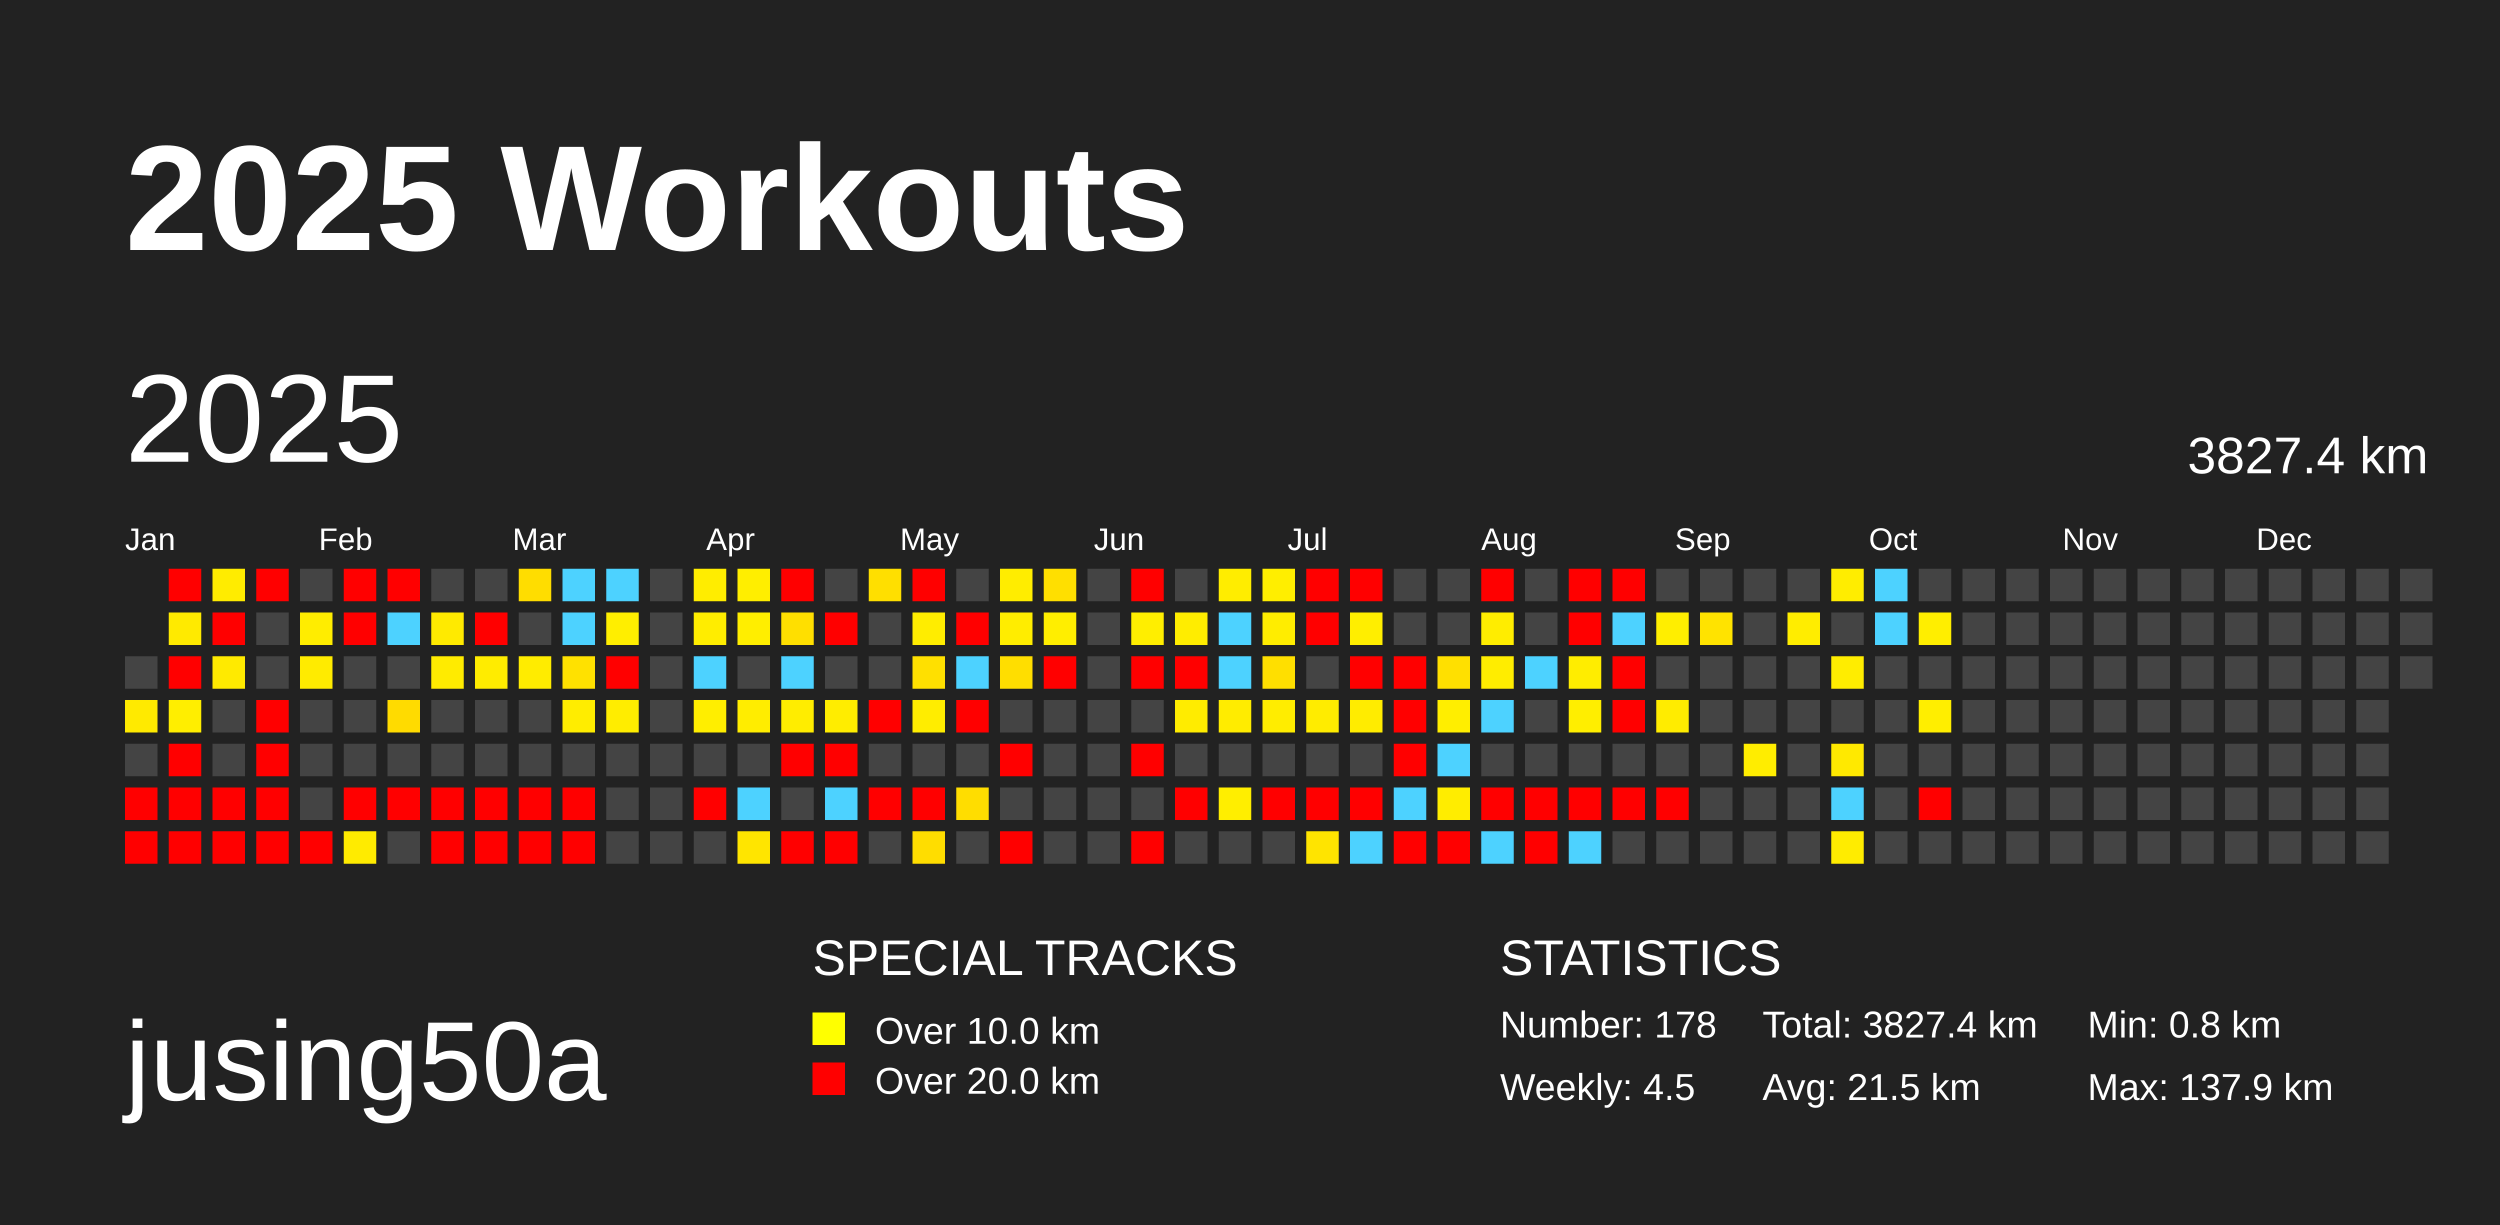
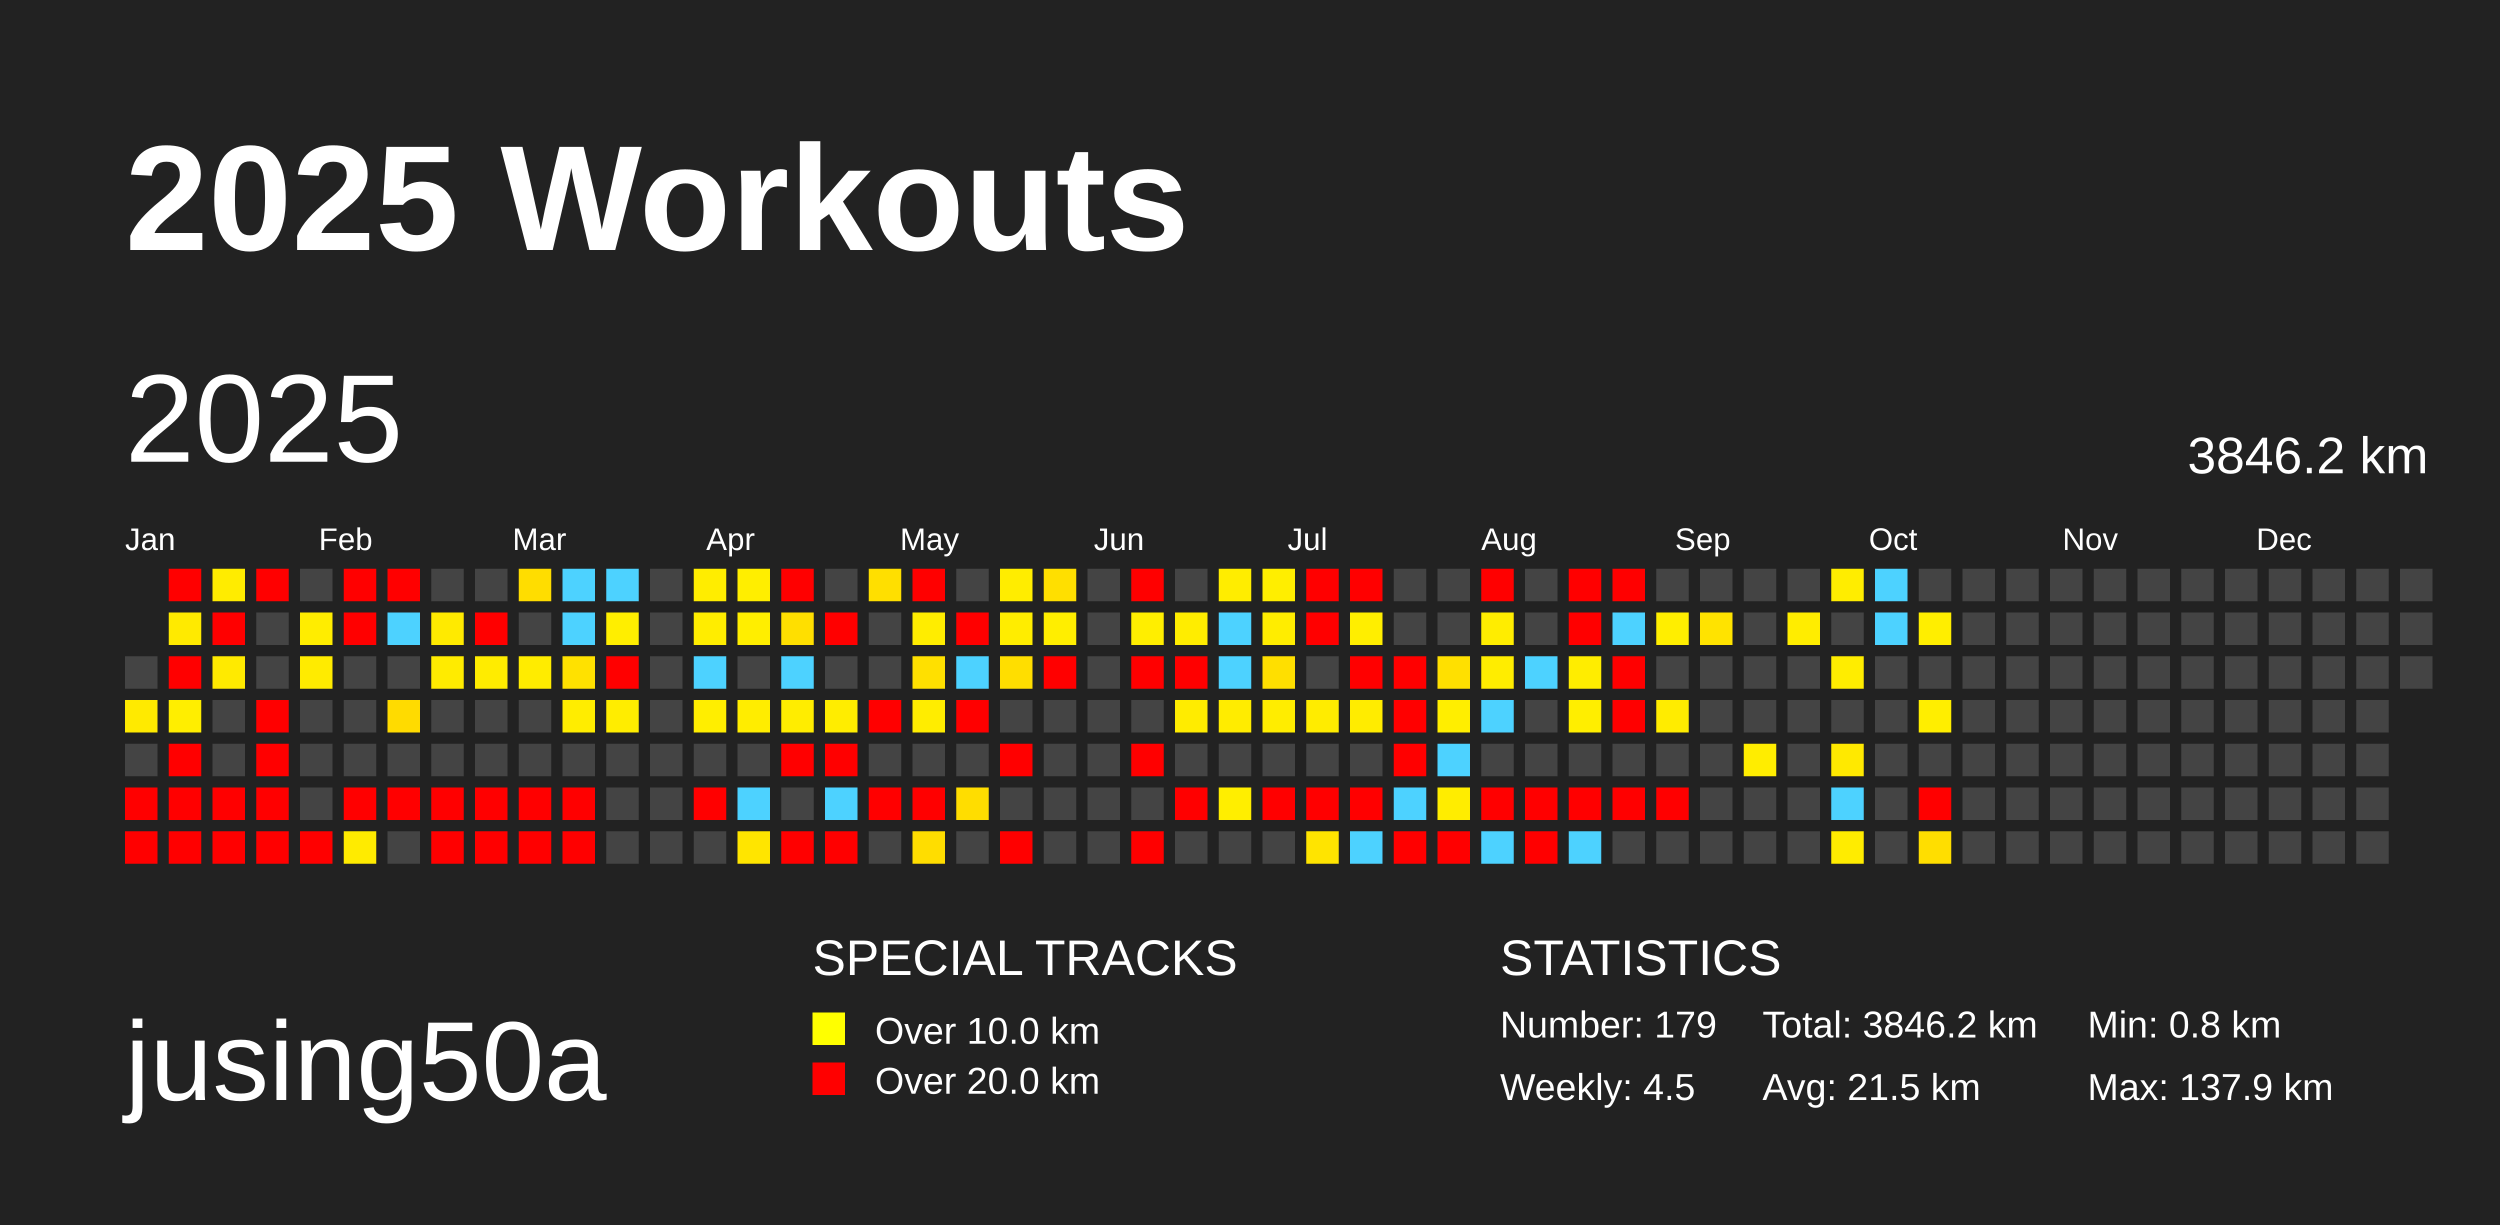
<svg xmlns="http://www.w3.org/2000/svg" baseProfile="full" height="98mm" version="1.1" viewBox="0,0,200,98" width="200mm">
  <defs />
  <rect fill="#222222" height="98" width="200" x="0" y="0" />
  <text fill="#FFFFFF" style="font-size:12px; font-family:Arial; font-weight:bold;" x="10" y="20">2025 Workouts</text>
  <text fill="#FFFFFF" style="font-size:9px; font-family:Arial" x="10" y="88">jusing50a</text>
  <text fill="#FFFFFF" style="font-size:4px; font-family:Arial" x="65" y="78">SPECIAL TRACKS</text>
  <rect fill="yellow" height="2.6" width="2.6" x="65" y="81" />
  <text fill="#FFFFFF" style="font-size:3px; font-family:Arial" x="70" y="83.5">Over 10.0 km</text>
  <rect fill="red" height="2.6" width="2.6" x="65" y="85" />
  <text fill="#FFFFFF" style="font-size:3px; font-family:Arial" x="70" y="87.5">Over 20.0 km</text>
  <text fill="#FFFFFF" style="font-size:4px; font-family:Arial" x="120" y="78">STATISTICS</text>
-   <text fill="#FFFFFF" style="font-size:3px; font-family:Arial" x="120" y="83">Number: 178</text>
+   <text fill="#FFFFFF" style="font-size:3px; font-family:Arial" x="120" y="83">Number: 179</text>
  <text fill="#FFFFFF" style="font-size:3px; font-family:Arial" x="120" y="88">Weekly: 4.5</text>
-   <text fill="#FFFFFF" style="font-size:3px; font-family:Arial" x="141" y="83">Total: 3827.4 km</text>
+   <text fill="#FFFFFF" style="font-size:3px; font-family:Arial" x="141" y="83">Total: 3846.2 km</text>
  <text fill="#FFFFFF" style="font-size:3px; font-family:Arial" x="141" y="88">Avg: 21.5 km</text>
  <text fill="#FFFFFF" style="font-size:3px; font-family:Arial" x="167" y="83">Min: 0.8 km</text>
  <text fill="#FFFFFF" style="font-size:3px; font-family:Arial" x="167" y="88">Max: 137.9 km</text>
  <text dominant-baseline="hanging" fill="#FFFFFF" style="font-size:10.0px; font-family:Arial;" x="10" y="30">2025</text>
-   <text dominant-baseline="hanging" fill="#FFFFFF" style="font-size:4.125px; font-family:Arial;" x="175" y="35">3827.4 km</text>
+   <text dominant-baseline="hanging" fill="#FFFFFF" style="font-size:4.125px; font-family:Arial;" x="175" y="35">3846.2 km</text>
  <text fill="#FFFFFF" style="font-size:2.5px; font-family:Arial" x="10.0" y="44">Jan</text>
  <text fill="#FFFFFF" style="font-size:2.5px; font-family:Arial" x="25.5" y="44">Feb</text>
  <text fill="#FFFFFF" style="font-size:2.5px; font-family:Arial" x="41.0" y="44">Mar</text>
  <text fill="#FFFFFF" style="font-size:2.5px; font-family:Arial" x="56.5" y="44">Apr</text>
  <text fill="#FFFFFF" style="font-size:2.5px; font-family:Arial" x="72.0" y="44">May</text>
  <text fill="#FFFFFF" style="font-size:2.5px; font-family:Arial" x="87.5" y="44">Jun</text>
  <text fill="#FFFFFF" style="font-size:2.5px; font-family:Arial" x="103.0" y="44">Jul</text>
  <text fill="#FFFFFF" style="font-size:2.5px; font-family:Arial" x="118.5" y="44">Aug</text>
  <text fill="#FFFFFF" style="font-size:2.5px; font-family:Arial" x="134.0" y="44">Sep</text>
  <text fill="#FFFFFF" style="font-size:2.5px; font-family:Arial" x="149.5" y="44">Oct</text>
  <text fill="#FFFFFF" style="font-size:2.5px; font-family:Arial" x="165.0" y="44">Nov</text>
  <text fill="#FFFFFF" style="font-size:2.5px; font-family:Arial" x="180.5" y="44">Dec</text>
  <rect fill="#444444" height="2.6" width="2.6" x="10.0" y="52.5" />
  <rect fill="#ffea00" height="2.6" width="2.6" x="10.0" y="56.0" />
  <rect fill="#444444" height="2.6" width="2.6" x="10.0" y="59.5" />
  <rect fill="red" height="2.6" width="2.6" x="10.0" y="63.0" />
  <rect fill="red" height="2.6" width="2.6" x="10.0" y="66.5" />
  <rect fill="red" height="2.6" width="2.6" x="13.5" y="45.5" />
  <rect fill="#ffea00" height="2.6" width="2.6" x="13.5" y="49.0" />
  <rect fill="red" height="2.6" width="2.6" x="13.5" y="52.5" />
  <rect fill="#ffee00" height="2.6" width="2.6" x="13.5" y="56.0" />
  <rect fill="red" height="2.6" width="2.6" x="13.5" y="59.5" />
  <rect fill="red" height="2.6" width="2.6" x="13.5" y="63.0" />
  <rect fill="red" height="2.6" width="2.6" x="13.5" y="66.5" />
  <rect fill="#ffec00" height="2.6" width="2.6" x="17.0" y="45.5" />
  <rect fill="red" height="2.6" width="2.6" x="17.0" y="49.0" />
  <rect fill="#ffea00" height="2.6" width="2.6" x="17.0" y="52.5" />
  <rect fill="#444444" height="2.6" width="2.6" x="17.0" y="56.0" />
  <rect fill="#444444" height="2.6" width="2.6" x="17.0" y="59.5" />
  <rect fill="red" height="2.6" width="2.6" x="17.0" y="63.0" />
  <rect fill="red" height="2.6" width="2.6" x="17.0" y="66.5" />
  <rect fill="red" height="2.6" width="2.6" x="20.5" y="45.5" />
  <rect fill="#444444" height="2.6" width="2.6" x="20.5" y="49.0" />
  <rect fill="#444444" height="2.6" width="2.6" x="20.5" y="52.5" />
  <rect fill="red" height="2.6" width="2.6" x="20.5" y="56.0" />
  <rect fill="red" height="2.6" width="2.6" x="20.5" y="59.5" />
  <rect fill="red" height="2.6" width="2.6" x="20.5" y="63.0" />
  <rect fill="red" height="2.6" width="2.6" x="20.5" y="66.5" />
  <rect fill="#444444" height="2.6" width="2.6" x="24.0" y="45.5" />
  <rect fill="#ffed00" height="2.6" width="2.6" x="24.0" y="49.0" />
  <rect fill="#ffeb00" height="2.6" width="2.6" x="24.0" y="52.5" />
  <rect fill="#444444" height="2.6" width="2.6" x="24.0" y="56.0" />
  <rect fill="#444444" height="2.6" width="2.6" x="24.0" y="59.5" />
  <rect fill="#444444" height="2.6" width="2.6" x="24.0" y="63.0" />
  <rect fill="red" height="2.6" width="2.6" x="24.0" y="66.5" />
  <rect fill="red" height="2.6" width="2.6" x="27.5" y="45.5" />
  <rect fill="red" height="2.6" width="2.6" x="27.5" y="49.0" />
  <rect fill="#444444" height="2.6" width="2.6" x="27.5" y="52.5" />
  <rect fill="#444444" height="2.6" width="2.6" x="27.5" y="56.0" />
  <rect fill="#444444" height="2.6" width="2.6" x="27.5" y="59.5" />
  <rect fill="red" height="2.6" width="2.6" x="27.5" y="63.0" />
  <rect fill="#ffeb00" height="2.6" width="2.6" x="27.5" y="66.5" />
  <rect fill="red" height="2.6" width="2.6" x="31.0" y="45.5" />
  <rect fill="#4dd2ff" height="2.6" width="2.6" x="31.0" y="49.0" />
  <rect fill="#444444" height="2.6" width="2.6" x="31.0" y="52.5" />
  <rect fill="#ffdb00" height="2.6" width="2.6" x="31.0" y="56.0" />
  <rect fill="#444444" height="2.6" width="2.6" x="31.0" y="59.5" />
  <rect fill="red" height="2.6" width="2.6" x="31.0" y="63.0" />
  <rect fill="#444444" height="2.6" width="2.6" x="31.0" y="66.5" />
  <rect fill="#444444" height="2.6" width="2.6" x="34.5" y="45.5" />
  <rect fill="#ffea00" height="2.6" width="2.6" x="34.5" y="49.0" />
  <rect fill="#ffeb00" height="2.6" width="2.6" x="34.5" y="52.5" />
  <rect fill="#444444" height="2.6" width="2.6" x="34.5" y="56.0" />
  <rect fill="#444444" height="2.6" width="2.6" x="34.5" y="59.5" />
  <rect fill="red" height="2.6" width="2.6" x="34.5" y="63.0" />
  <rect fill="red" height="2.6" width="2.6" x="34.5" y="66.5" />
  <rect fill="#444444" height="2.6" width="2.6" x="38.0" y="45.5" />
  <rect fill="red" height="2.6" width="2.6" x="38.0" y="49.0" />
  <rect fill="#ffec00" height="2.6" width="2.6" x="38.0" y="52.5" />
  <rect fill="#444444" height="2.6" width="2.6" x="38.0" y="56.0" />
  <rect fill="#444444" height="2.6" width="2.6" x="38.0" y="59.5" />
  <rect fill="red" height="2.6" width="2.6" x="38.0" y="63.0" />
  <rect fill="red" height="2.6" width="2.6" x="38.0" y="66.5" />
  <rect fill="#ffdd00" height="2.6" width="2.6" x="41.5" y="45.5" />
  <rect fill="#444444" height="2.6" width="2.6" x="41.5" y="49.0" />
  <rect fill="#ffec00" height="2.6" width="2.6" x="41.5" y="52.5" />
  <rect fill="#444444" height="2.6" width="2.6" x="41.5" y="56.0" />
  <rect fill="#444444" height="2.6" width="2.6" x="41.5" y="59.5" />
  <rect fill="red" height="2.6" width="2.6" x="41.5" y="63.0" />
  <rect fill="red" height="2.6" width="2.6" x="41.5" y="66.5" />
  <rect fill="#4dd2ff" height="2.6" width="2.6" x="45.0" y="45.5" />
  <rect fill="#4dd2ff" height="2.6" width="2.6" x="45.0" y="49.0" />
  <rect fill="#ffe100" height="2.6" width="2.6" x="45.0" y="52.5" />
  <rect fill="#ffed00" height="2.6" width="2.6" x="45.0" y="56.0" />
  <rect fill="#444444" height="2.6" width="2.6" x="45.0" y="59.5" />
  <rect fill="red" height="2.6" width="2.6" x="45.0" y="63.0" />
  <rect fill="red" height="2.6" width="2.6" x="45.0" y="66.5" />
  <rect fill="#4dd2ff" height="2.6" width="2.6" x="48.5" y="45.5" />
  <rect fill="#ffee00" height="2.6" width="2.6" x="48.5" y="49.0" />
  <rect fill="red" height="2.6" width="2.6" x="48.5" y="52.5" />
  <rect fill="#ffed00" height="2.6" width="2.6" x="48.5" y="56.0" />
  <rect fill="#444444" height="2.6" width="2.6" x="48.5" y="59.5" />
  <rect fill="#444444" height="2.6" width="2.6" x="48.5" y="63.0" />
  <rect fill="#444444" height="2.6" width="2.6" x="48.5" y="66.5" />
  <rect fill="#444444" height="2.6" width="2.6" x="52.0" y="45.5" />
  <rect fill="#444444" height="2.6" width="2.6" x="52.0" y="49.0" />
  <rect fill="#444444" height="2.6" width="2.6" x="52.0" y="52.5" />
  <rect fill="#444444" height="2.6" width="2.6" x="52.0" y="56.0" />
  <rect fill="#444444" height="2.6" width="2.6" x="52.0" y="59.5" />
  <rect fill="#444444" height="2.6" width="2.6" x="52.0" y="63.0" />
  <rect fill="#444444" height="2.6" width="2.6" x="52.0" y="66.5" />
  <rect fill="#ffed00" height="2.6" width="2.6" x="55.5" y="45.5" />
  <rect fill="#ffed00" height="2.6" width="2.6" x="55.5" y="49.0" />
  <rect fill="#4dd2ff" height="2.6" width="2.6" x="55.5" y="52.5" />
  <rect fill="#ffee00" height="2.6" width="2.6" x="55.5" y="56.0" />
  <rect fill="#444444" height="2.6" width="2.6" x="55.5" y="59.5" />
  <rect fill="red" height="2.6" width="2.6" x="55.5" y="63.0" />
  <rect fill="#444444" height="2.6" width="2.6" x="55.5" y="66.5" />
  <rect fill="#ffee00" height="2.6" width="2.6" x="59.0" y="45.5" />
  <rect fill="#ffee00" height="2.6" width="2.6" x="59.0" y="49.0" />
  <rect fill="#444444" height="2.6" width="2.6" x="59.0" y="52.5" />
  <rect fill="#ffed00" height="2.6" width="2.6" x="59.0" y="56.0" />
  <rect fill="#444444" height="2.6" width="2.6" x="59.0" y="59.5" />
  <rect fill="#4dd2ff" height="2.6" width="2.6" x="59.0" y="63.0" />
  <rect fill="#ffe500" height="2.6" width="2.6" x="59.0" y="66.5" />
  <rect fill="red" height="2.6" width="2.6" x="62.5" y="45.5" />
  <rect fill="#ffdf00" height="2.6" width="2.6" x="62.5" y="49.0" />
  <rect fill="#4dd2ff" height="2.6" width="2.6" x="62.5" y="52.5" />
  <rect fill="#ffed00" height="2.6" width="2.6" x="62.5" y="56.0" />
  <rect fill="red" height="2.6" width="2.6" x="62.5" y="59.5" />
  <rect fill="#444444" height="2.6" width="2.6" x="62.5" y="63.0" />
  <rect fill="red" height="2.6" width="2.6" x="62.5" y="66.5" />
  <rect fill="#444444" height="2.6" width="2.6" x="66.0" y="45.5" />
  <rect fill="red" height="2.6" width="2.6" x="66.0" y="49.0" />
  <rect fill="#444444" height="2.6" width="2.6" x="66.0" y="52.5" />
  <rect fill="#ffed00" height="2.6" width="2.6" x="66.0" y="56.0" />
  <rect fill="red" height="2.6" width="2.6" x="66.0" y="59.5" />
  <rect fill="#4dd2ff" height="2.6" width="2.6" x="66.0" y="63.0" />
  <rect fill="red" height="2.6" width="2.6" x="66.0" y="66.5" />
  <rect fill="#ffdf00" height="2.6" width="2.6" x="69.5" y="45.5" />
  <rect fill="#444444" height="2.6" width="2.6" x="69.5" y="49.0" />
  <rect fill="#444444" height="2.6" width="2.6" x="69.5" y="52.5" />
  <rect fill="red" height="2.6" width="2.6" x="69.5" y="56.0" />
  <rect fill="#444444" height="2.6" width="2.6" x="69.5" y="59.5" />
  <rect fill="red" height="2.6" width="2.6" x="69.5" y="63.0" />
  <rect fill="#444444" height="2.6" width="2.6" x="69.5" y="66.5" />
  <rect fill="red" height="2.6" width="2.6" x="73.0" y="45.5" />
  <rect fill="#ffed00" height="2.6" width="2.6" x="73.0" y="49.0" />
  <rect fill="#ffe000" height="2.6" width="2.6" x="73.0" y="52.5" />
  <rect fill="#ffed00" height="2.6" width="2.6" x="73.0" y="56.0" />
  <rect fill="#444444" height="2.6" width="2.6" x="73.0" y="59.5" />
  <rect fill="red" height="2.6" width="2.6" x="73.0" y="63.0" />
  <rect fill="#ffdd00" height="2.6" width="2.6" x="73.0" y="66.5" />
  <rect fill="#444444" height="2.6" width="2.6" x="76.5" y="45.5" />
  <rect fill="red" height="2.6" width="2.6" x="76.5" y="49.0" />
  <rect fill="#4dd2ff" height="2.6" width="2.6" x="76.5" y="52.5" />
  <rect fill="red" height="2.6" width="2.6" x="76.5" y="56.0" />
  <rect fill="#444444" height="2.6" width="2.6" x="76.5" y="59.5" />
  <rect fill="#ffdd00" height="2.6" width="2.6" x="76.5" y="63.0" />
  <rect fill="#444444" height="2.6" width="2.6" x="76.5" y="66.5" />
  <rect fill="#ffed00" height="2.6" width="2.6" x="80.0" y="45.5" />
  <rect fill="#ffed00" height="2.6" width="2.6" x="80.0" y="49.0" />
  <rect fill="#ffde00" height="2.6" width="2.6" x="80.0" y="52.5" />
  <rect fill="#444444" height="2.6" width="2.6" x="80.0" y="56.0" />
  <rect fill="red" height="2.6" width="2.6" x="80.0" y="59.5" />
  <rect fill="#444444" height="2.6" width="2.6" x="80.0" y="63.0" />
  <rect fill="red" height="2.6" width="2.6" x="80.0" y="66.5" />
  <rect fill="#ffdf00" height="2.6" width="2.6" x="83.5" y="45.5" />
  <rect fill="#ffee00" height="2.6" width="2.6" x="83.5" y="49.0" />
  <rect fill="red" height="2.6" width="2.6" x="83.5" y="52.5" />
  <rect fill="#444444" height="2.6" width="2.6" x="83.5" y="56.0" />
  <rect fill="#444444" height="2.6" width="2.6" x="83.5" y="59.5" />
  <rect fill="#444444" height="2.6" width="2.6" x="83.5" y="63.0" />
  <rect fill="#444444" height="2.6" width="2.6" x="83.5" y="66.5" />
  <rect fill="#444444" height="2.6" width="2.6" x="87.0" y="45.5" />
  <rect fill="#444444" height="2.6" width="2.6" x="87.0" y="49.0" />
  <rect fill="#444444" height="2.6" width="2.6" x="87.0" y="52.5" />
  <rect fill="#444444" height="2.6" width="2.6" x="87.0" y="56.0" />
  <rect fill="#444444" height="2.6" width="2.6" x="87.0" y="59.5" />
  <rect fill="#444444" height="2.6" width="2.6" x="87.0" y="63.0" />
  <rect fill="#444444" height="2.6" width="2.6" x="87.0" y="66.5" />
  <rect fill="red" height="2.6" width="2.6" x="90.5" y="45.5" />
  <rect fill="#ffee00" height="2.6" width="2.6" x="90.5" y="49.0" />
  <rect fill="red" height="2.6" width="2.6" x="90.5" y="52.5" />
  <rect fill="#444444" height="2.6" width="2.6" x="90.5" y="56.0" />
  <rect fill="red" height="2.6" width="2.6" x="90.5" y="59.5" />
  <rect fill="#444444" height="2.6" width="2.6" x="90.5" y="63.0" />
  <rect fill="red" height="2.6" width="2.6" x="90.5" y="66.5" />
  <rect fill="#444444" height="2.6" width="2.6" x="94.0" y="45.5" />
  <rect fill="#ffed00" height="2.6" width="2.6" x="94.0" y="49.0" />
  <rect fill="red" height="2.6" width="2.6" x="94.0" y="52.5" />
  <rect fill="#ffec00" height="2.6" width="2.6" x="94.0" y="56.0" />
  <rect fill="#444444" height="2.6" width="2.6" x="94.0" y="59.5" />
  <rect fill="red" height="2.6" width="2.6" x="94.0" y="63.0" />
  <rect fill="#444444" height="2.6" width="2.6" x="94.0" y="66.5" />
  <rect fill="#ffed00" height="2.6" width="2.6" x="97.5" y="45.5" />
  <rect fill="#4dd2ff" height="2.6" width="2.6" x="97.5" y="49.0" />
  <rect fill="#4dd2ff" height="2.6" width="2.6" x="97.5" y="52.5" />
  <rect fill="#ffec00" height="2.6" width="2.6" x="97.5" y="56.0" />
  <rect fill="#444444" height="2.6" width="2.6" x="97.5" y="59.5" />
  <rect fill="#ffee00" height="2.6" width="2.6" x="97.5" y="63.0" />
  <rect fill="#444444" height="2.6" width="2.6" x="97.5" y="66.5" />
  <rect fill="#ffee00" height="2.6" width="2.6" x="101.0" y="45.5" />
  <rect fill="#ffed00" height="2.6" width="2.6" x="101.0" y="49.0" />
  <rect fill="#ffdf00" height="2.6" width="2.6" x="101.0" y="52.5" />
  <rect fill="#ffed00" height="2.6" width="2.6" x="101.0" y="56.0" />
  <rect fill="#444444" height="2.6" width="2.6" x="101.0" y="59.5" />
  <rect fill="red" height="2.6" width="2.6" x="101.0" y="63.0" />
  <rect fill="#444444" height="2.6" width="2.6" x="101.0" y="66.5" />
  <rect fill="red" height="2.6" width="2.6" x="104.5" y="45.5" />
  <rect fill="red" height="2.6" width="2.6" x="104.5" y="49.0" />
  <rect fill="#444444" height="2.6" width="2.6" x="104.5" y="52.5" />
  <rect fill="#ffec00" height="2.6" width="2.6" x="104.5" y="56.0" />
  <rect fill="#444444" height="2.6" width="2.6" x="104.5" y="59.5" />
  <rect fill="red" height="2.6" width="2.6" x="104.5" y="63.0" />
  <rect fill="#ffe400" height="2.6" width="2.6" x="104.5" y="66.5" />
  <rect fill="red" height="2.6" width="2.6" x="108.0" y="45.5" />
  <rect fill="#ffee00" height="2.6" width="2.6" x="108.0" y="49.0" />
  <rect fill="red" height="2.6" width="2.6" x="108.0" y="52.5" />
  <rect fill="#ffec00" height="2.6" width="2.6" x="108.0" y="56.0" />
  <rect fill="#444444" height="2.6" width="2.6" x="108.0" y="59.5" />
  <rect fill="red" height="2.6" width="2.6" x="108.0" y="63.0" />
  <rect fill="#4dd2ff" height="2.6" width="2.6" x="108.0" y="66.5" />
  <rect fill="#444444" height="2.6" width="2.6" x="111.5" y="45.5" />
  <rect fill="#444444" height="2.6" width="2.6" x="111.5" y="49.0" />
  <rect fill="red" height="2.6" width="2.6" x="111.5" y="52.5" />
  <rect fill="red" height="2.6" width="2.6" x="111.5" y="56.0" />
  <rect fill="red" height="2.6" width="2.6" x="111.5" y="59.5" />
  <rect fill="#4dd2ff" height="2.6" width="2.6" x="111.5" y="63.0" />
  <rect fill="red" height="2.6" width="2.6" x="111.5" y="66.5" />
  <rect fill="#444444" height="2.6" width="2.6" x="115.0" y="45.5" />
  <rect fill="#444444" height="2.6" width="2.6" x="115.0" y="49.0" />
  <rect fill="#ffe000" height="2.6" width="2.6" x="115.0" y="52.5" />
  <rect fill="#ffee00" height="2.6" width="2.6" x="115.0" y="56.0" />
  <rect fill="#4dd2ff" height="2.6" width="2.6" x="115.0" y="59.5" />
  <rect fill="#ffed00" height="2.6" width="2.6" x="115.0" y="63.0" />
  <rect fill="red" height="2.6" width="2.6" x="115.0" y="66.5" />
  <rect fill="red" height="2.6" width="2.6" x="118.5" y="45.5" />
  <rect fill="#ffed00" height="2.6" width="2.6" x="118.5" y="49.0" />
  <rect fill="#ffed00" height="2.6" width="2.6" x="118.5" y="52.5" />
  <rect fill="#4dd2ff" height="2.6" width="2.6" x="118.5" y="56.0" />
  <rect fill="#444444" height="2.6" width="2.6" x="118.5" y="59.5" />
  <rect fill="red" height="2.6" width="2.6" x="118.5" y="63.0" />
  <rect fill="#4dd2ff" height="2.6" width="2.6" x="118.5" y="66.5" />
  <rect fill="#444444" height="2.6" width="2.6" x="122.0" y="45.5" />
  <rect fill="#444444" height="2.6" width="2.6" x="122.0" y="49.0" />
  <rect fill="#4dd2ff" height="2.6" width="2.6" x="122.0" y="52.5" />
  <rect fill="#444444" height="2.6" width="2.6" x="122.0" y="56.0" />
  <rect fill="#444444" height="2.6" width="2.6" x="122.0" y="59.5" />
  <rect fill="red" height="2.6" width="2.6" x="122.0" y="63.0" />
  <rect fill="red" height="2.6" width="2.6" x="122.0" y="66.5" />
  <rect fill="red" height="2.6" width="2.6" x="125.5" y="45.5" />
  <rect fill="red" height="2.6" width="2.6" x="125.5" y="49.0" />
  <rect fill="#ffed00" height="2.6" width="2.6" x="125.5" y="52.5" />
  <rect fill="#ffee00" height="2.6" width="2.6" x="125.5" y="56.0" />
  <rect fill="#444444" height="2.6" width="2.6" x="125.5" y="59.5" />
  <rect fill="red" height="2.6" width="2.6" x="125.5" y="63.0" />
  <rect fill="#4dd2ff" height="2.6" width="2.6" x="125.5" y="66.5" />
  <rect fill="red" height="2.6" width="2.6" x="129.0" y="45.5" />
  <rect fill="#4dd2ff" height="2.6" width="2.6" x="129.0" y="49.0" />
  <rect fill="red" height="2.6" width="2.6" x="129.0" y="52.5" />
  <rect fill="red" height="2.6" width="2.6" x="129.0" y="56.0" />
  <rect fill="#444444" height="2.6" width="2.6" x="129.0" y="59.5" />
  <rect fill="red" height="2.6" width="2.6" x="129.0" y="63.0" />
  <rect fill="#444444" height="2.6" width="2.6" x="129.0" y="66.5" />
  <rect fill="#444444" height="2.6" width="2.6" x="132.5" y="45.5" />
  <rect fill="#ffee00" height="2.6" width="2.6" x="132.5" y="49.0" />
  <rect fill="#444444" height="2.6" width="2.6" x="132.5" y="52.5" />
  <rect fill="#ffec00" height="2.6" width="2.6" x="132.5" y="56.0" />
  <rect fill="#444444" height="2.6" width="2.6" x="132.5" y="59.5" />
  <rect fill="red" height="2.6" width="2.6" x="132.5" y="63.0" />
  <rect fill="#444444" height="2.6" width="2.6" x="132.5" y="66.5" />
  <rect fill="#444444" height="2.6" width="2.6" x="136.0" y="45.5" />
  <rect fill="#ffe300" height="2.6" width="2.6" x="136.0" y="49.0" />
  <rect fill="#444444" height="2.6" width="2.6" x="136.0" y="52.5" />
  <rect fill="#444444" height="2.6" width="2.6" x="136.0" y="56.0" />
  <rect fill="#444444" height="2.6" width="2.6" x="136.0" y="59.5" />
  <rect fill="#444444" height="2.6" width="2.6" x="136.0" y="63.0" />
  <rect fill="#444444" height="2.6" width="2.6" x="136.0" y="66.5" />
  <rect fill="#444444" height="2.6" width="2.6" x="139.5" y="45.5" />
  <rect fill="#444444" height="2.6" width="2.6" x="139.5" y="49.0" />
  <rect fill="#444444" height="2.6" width="2.6" x="139.5" y="52.5" />
  <rect fill="#444444" height="2.6" width="2.6" x="139.5" y="56.0" />
  <rect fill="#ffed00" height="2.6" width="2.6" x="139.5" y="59.5" />
  <rect fill="#444444" height="2.6" width="2.6" x="139.5" y="63.0" />
  <rect fill="#444444" height="2.6" width="2.6" x="139.5" y="66.5" />
  <rect fill="#444444" height="2.6" width="2.6" x="143.0" y="45.5" />
  <rect fill="#ffed00" height="2.6" width="2.6" x="143.0" y="49.0" />
  <rect fill="#444444" height="2.6" width="2.6" x="143.0" y="52.5" />
  <rect fill="#444444" height="2.6" width="2.6" x="143.0" y="56.0" />
  <rect fill="#444444" height="2.6" width="2.6" x="143.0" y="59.5" />
  <rect fill="#444444" height="2.6" width="2.6" x="143.0" y="63.0" />
  <rect fill="#444444" height="2.6" width="2.6" x="143.0" y="66.5" />
  <rect fill="#ffed00" height="2.6" width="2.6" x="146.5" y="45.5" />
  <rect fill="#444444" height="2.6" width="2.6" x="146.5" y="49.0" />
  <rect fill="#ffed00" height="2.6" width="2.6" x="146.5" y="52.5" />
  <rect fill="#444444" height="2.6" width="2.6" x="146.5" y="56.0" />
  <rect fill="#ffe900" height="2.6" width="2.6" x="146.5" y="59.5" />
  <rect fill="#4dd2ff" height="2.6" width="2.6" x="146.5" y="63.0" />
  <rect fill="#ffec00" height="2.6" width="2.6" x="146.5" y="66.5" />
  <rect fill="#4dd2ff" height="2.6" width="2.6" x="150.0" y="45.5" />
  <rect fill="#4dd2ff" height="2.6" width="2.6" x="150.0" y="49.0" />
  <rect fill="#444444" height="2.6" width="2.6" x="150.0" y="52.5" />
  <rect fill="#444444" height="2.6" width="2.6" x="150.0" y="56.0" />
  <rect fill="#444444" height="2.6" width="2.6" x="150.0" y="59.5" />
  <rect fill="#444444" height="2.6" width="2.6" x="150.0" y="63.0" />
  <rect fill="#444444" height="2.6" width="2.6" x="150.0" y="66.5" />
  <rect fill="#444444" height="2.6" width="2.6" x="153.5" y="45.5" />
  <rect fill="#ffee00" height="2.6" width="2.6" x="153.5" y="49.0" />
  <rect fill="#444444" height="2.6" width="2.6" x="153.5" y="52.5" />
  <rect fill="#ffee00" height="2.6" width="2.6" x="153.5" y="56.0" />
  <rect fill="#444444" height="2.6" width="2.6" x="153.5" y="59.5" />
  <rect fill="red" height="2.6" width="2.6" x="153.5" y="63.0" />
-   <rect fill="#444444" height="2.6" width="2.6" x="153.5" y="66.5" />
+   <rect fill="#ffde00" height="2.6" width="2.6" x="153.5" y="66.5" />
  <rect fill="#444444" height="2.6" width="2.6" x="157.0" y="45.5" />
  <rect fill="#444444" height="2.6" width="2.6" x="157.0" y="49.0" />
  <rect fill="#444444" height="2.6" width="2.6" x="157.0" y="52.5" />
  <rect fill="#444444" height="2.6" width="2.6" x="157.0" y="56.0" />
  <rect fill="#444444" height="2.6" width="2.6" x="157.0" y="59.5" />
  <rect fill="#444444" height="2.6" width="2.6" x="157.0" y="63.0" />
  <rect fill="#444444" height="2.6" width="2.6" x="157.0" y="66.5" />
  <rect fill="#444444" height="2.6" width="2.6" x="160.5" y="45.5" />
  <rect fill="#444444" height="2.6" width="2.6" x="160.5" y="49.0" />
  <rect fill="#444444" height="2.6" width="2.6" x="160.5" y="52.5" />
  <rect fill="#444444" height="2.6" width="2.6" x="160.5" y="56.0" />
  <rect fill="#444444" height="2.6" width="2.6" x="160.5" y="59.5" />
  <rect fill="#444444" height="2.6" width="2.6" x="160.5" y="63.0" />
  <rect fill="#444444" height="2.6" width="2.6" x="160.5" y="66.5" />
  <rect fill="#444444" height="2.6" width="2.6" x="164.0" y="45.5" />
  <rect fill="#444444" height="2.6" width="2.6" x="164.0" y="49.0" />
  <rect fill="#444444" height="2.6" width="2.6" x="164.0" y="52.5" />
  <rect fill="#444444" height="2.6" width="2.6" x="164.0" y="56.0" />
  <rect fill="#444444" height="2.6" width="2.6" x="164.0" y="59.5" />
  <rect fill="#444444" height="2.6" width="2.6" x="164.0" y="63.0" />
  <rect fill="#444444" height="2.6" width="2.6" x="164.0" y="66.5" />
  <rect fill="#444444" height="2.6" width="2.6" x="167.5" y="45.5" />
  <rect fill="#444444" height="2.6" width="2.6" x="167.5" y="49.0" />
  <rect fill="#444444" height="2.6" width="2.6" x="167.5" y="52.5" />
  <rect fill="#444444" height="2.6" width="2.6" x="167.5" y="56.0" />
  <rect fill="#444444" height="2.6" width="2.6" x="167.5" y="59.5" />
  <rect fill="#444444" height="2.6" width="2.6" x="167.5" y="63.0" />
  <rect fill="#444444" height="2.6" width="2.6" x="167.5" y="66.5" />
  <rect fill="#444444" height="2.6" width="2.6" x="171.0" y="45.5" />
  <rect fill="#444444" height="2.6" width="2.6" x="171.0" y="49.0" />
  <rect fill="#444444" height="2.6" width="2.6" x="171.0" y="52.5" />
  <rect fill="#444444" height="2.6" width="2.6" x="171.0" y="56.0" />
  <rect fill="#444444" height="2.6" width="2.6" x="171.0" y="59.5" />
  <rect fill="#444444" height="2.6" width="2.6" x="171.0" y="63.0" />
  <rect fill="#444444" height="2.6" width="2.6" x="171.0" y="66.5" />
  <rect fill="#444444" height="2.6" width="2.6" x="174.5" y="45.5" />
  <rect fill="#444444" height="2.6" width="2.6" x="174.5" y="49.0" />
  <rect fill="#444444" height="2.6" width="2.6" x="174.5" y="52.5" />
  <rect fill="#444444" height="2.6" width="2.6" x="174.5" y="56.0" />
  <rect fill="#444444" height="2.6" width="2.6" x="174.5" y="59.5" />
  <rect fill="#444444" height="2.6" width="2.6" x="174.5" y="63.0" />
  <rect fill="#444444" height="2.6" width="2.6" x="174.5" y="66.5" />
  <rect fill="#444444" height="2.6" width="2.6" x="178.0" y="45.5" />
  <rect fill="#444444" height="2.6" width="2.6" x="178.0" y="49.0" />
  <rect fill="#444444" height="2.6" width="2.6" x="178.0" y="52.5" />
  <rect fill="#444444" height="2.6" width="2.6" x="178.0" y="56.0" />
  <rect fill="#444444" height="2.6" width="2.6" x="178.0" y="59.5" />
  <rect fill="#444444" height="2.6" width="2.6" x="178.0" y="63.0" />
  <rect fill="#444444" height="2.6" width="2.6" x="178.0" y="66.5" />
  <rect fill="#444444" height="2.6" width="2.6" x="181.5" y="45.5" />
  <rect fill="#444444" height="2.6" width="2.6" x="181.5" y="49.0" />
  <rect fill="#444444" height="2.6" width="2.6" x="181.5" y="52.5" />
  <rect fill="#444444" height="2.6" width="2.6" x="181.5" y="56.0" />
  <rect fill="#444444" height="2.6" width="2.6" x="181.5" y="59.5" />
  <rect fill="#444444" height="2.6" width="2.6" x="181.5" y="63.0" />
  <rect fill="#444444" height="2.6" width="2.6" x="181.5" y="66.5" />
  <rect fill="#444444" height="2.6" width="2.6" x="185.0" y="45.5" />
  <rect fill="#444444" height="2.6" width="2.6" x="185.0" y="49.0" />
  <rect fill="#444444" height="2.6" width="2.6" x="185.0" y="52.5" />
  <rect fill="#444444" height="2.6" width="2.6" x="185.0" y="56.0" />
  <rect fill="#444444" height="2.6" width="2.6" x="185.0" y="59.5" />
  <rect fill="#444444" height="2.6" width="2.6" x="185.0" y="63.0" />
  <rect fill="#444444" height="2.6" width="2.6" x="185.0" y="66.5" />
  <rect fill="#444444" height="2.6" width="2.6" x="188.5" y="45.5" />
  <rect fill="#444444" height="2.6" width="2.6" x="188.5" y="49.0" />
  <rect fill="#444444" height="2.6" width="2.6" x="188.5" y="52.5" />
  <rect fill="#444444" height="2.6" width="2.6" x="188.5" y="56.0" />
  <rect fill="#444444" height="2.6" width="2.6" x="188.5" y="59.5" />
  <rect fill="#444444" height="2.6" width="2.6" x="188.5" y="63.0" />
  <rect fill="#444444" height="2.6" width="2.6" x="188.5" y="66.5" />
  <rect fill="#444444" height="2.6" width="2.6" x="192.0" y="45.5" />
  <rect fill="#444444" height="2.6" width="2.6" x="192.0" y="49.0" />
  <rect fill="#444444" height="2.6" width="2.6" x="192.0" y="52.5" />
</svg>
